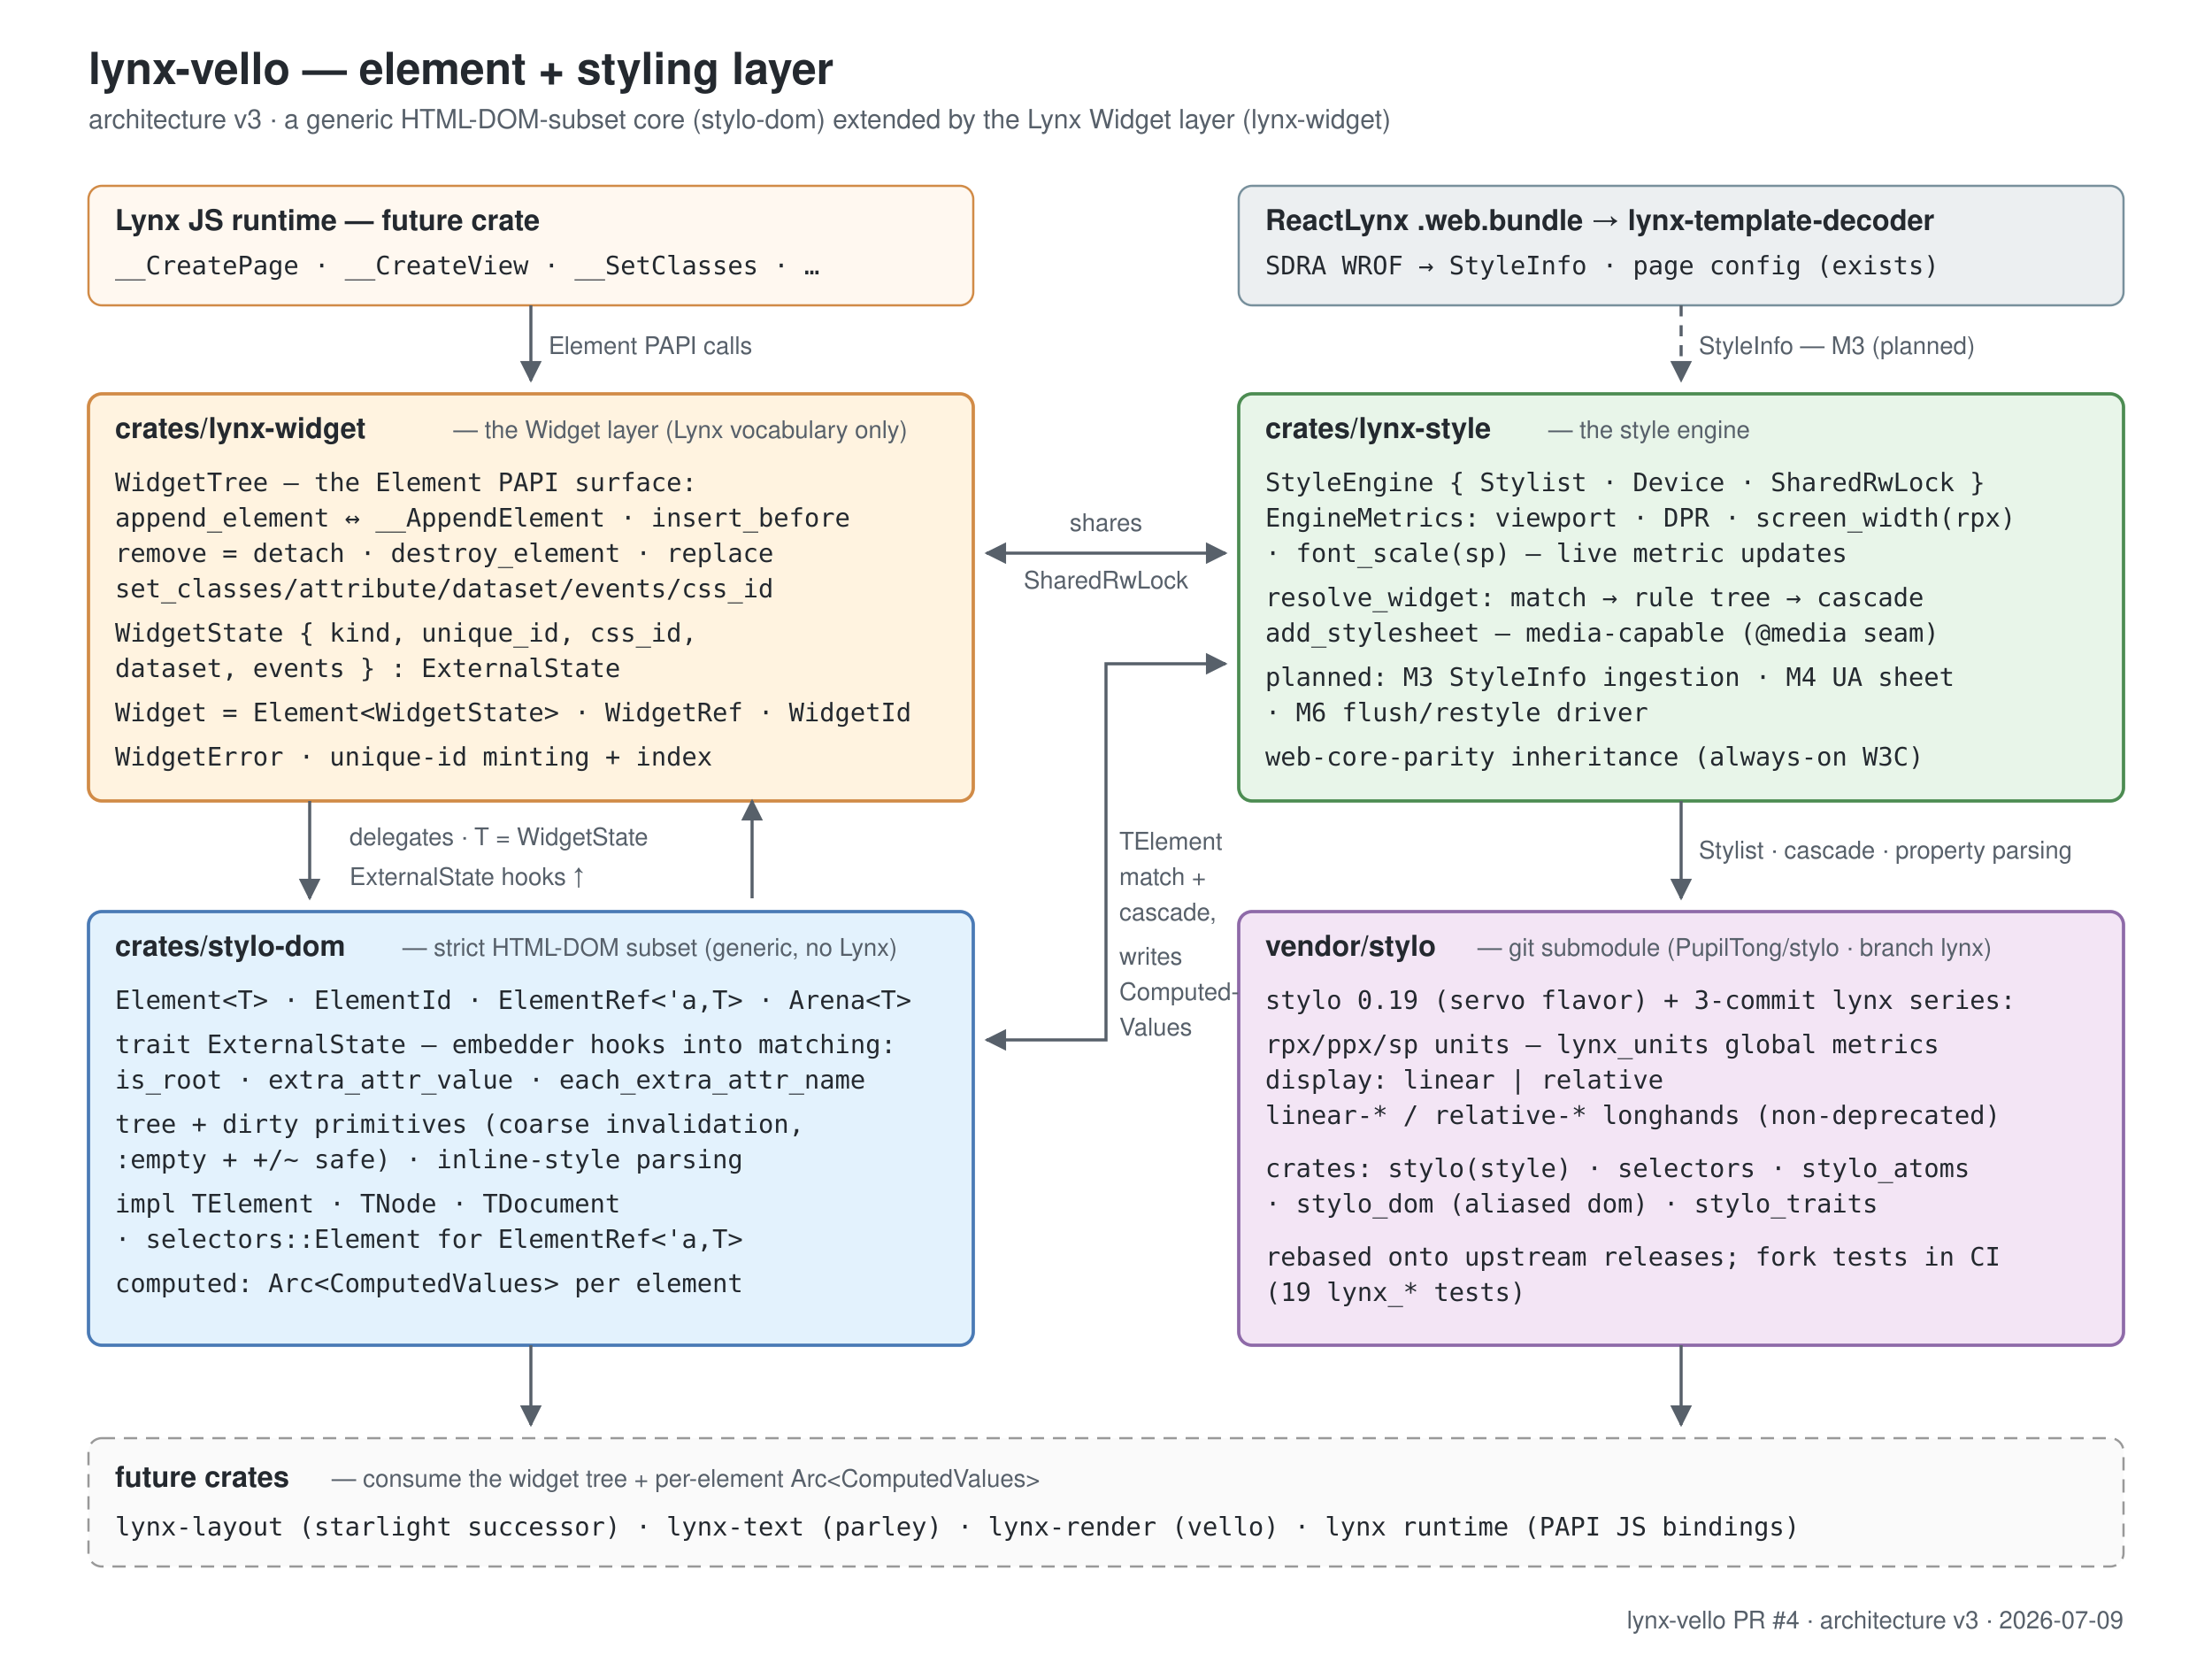
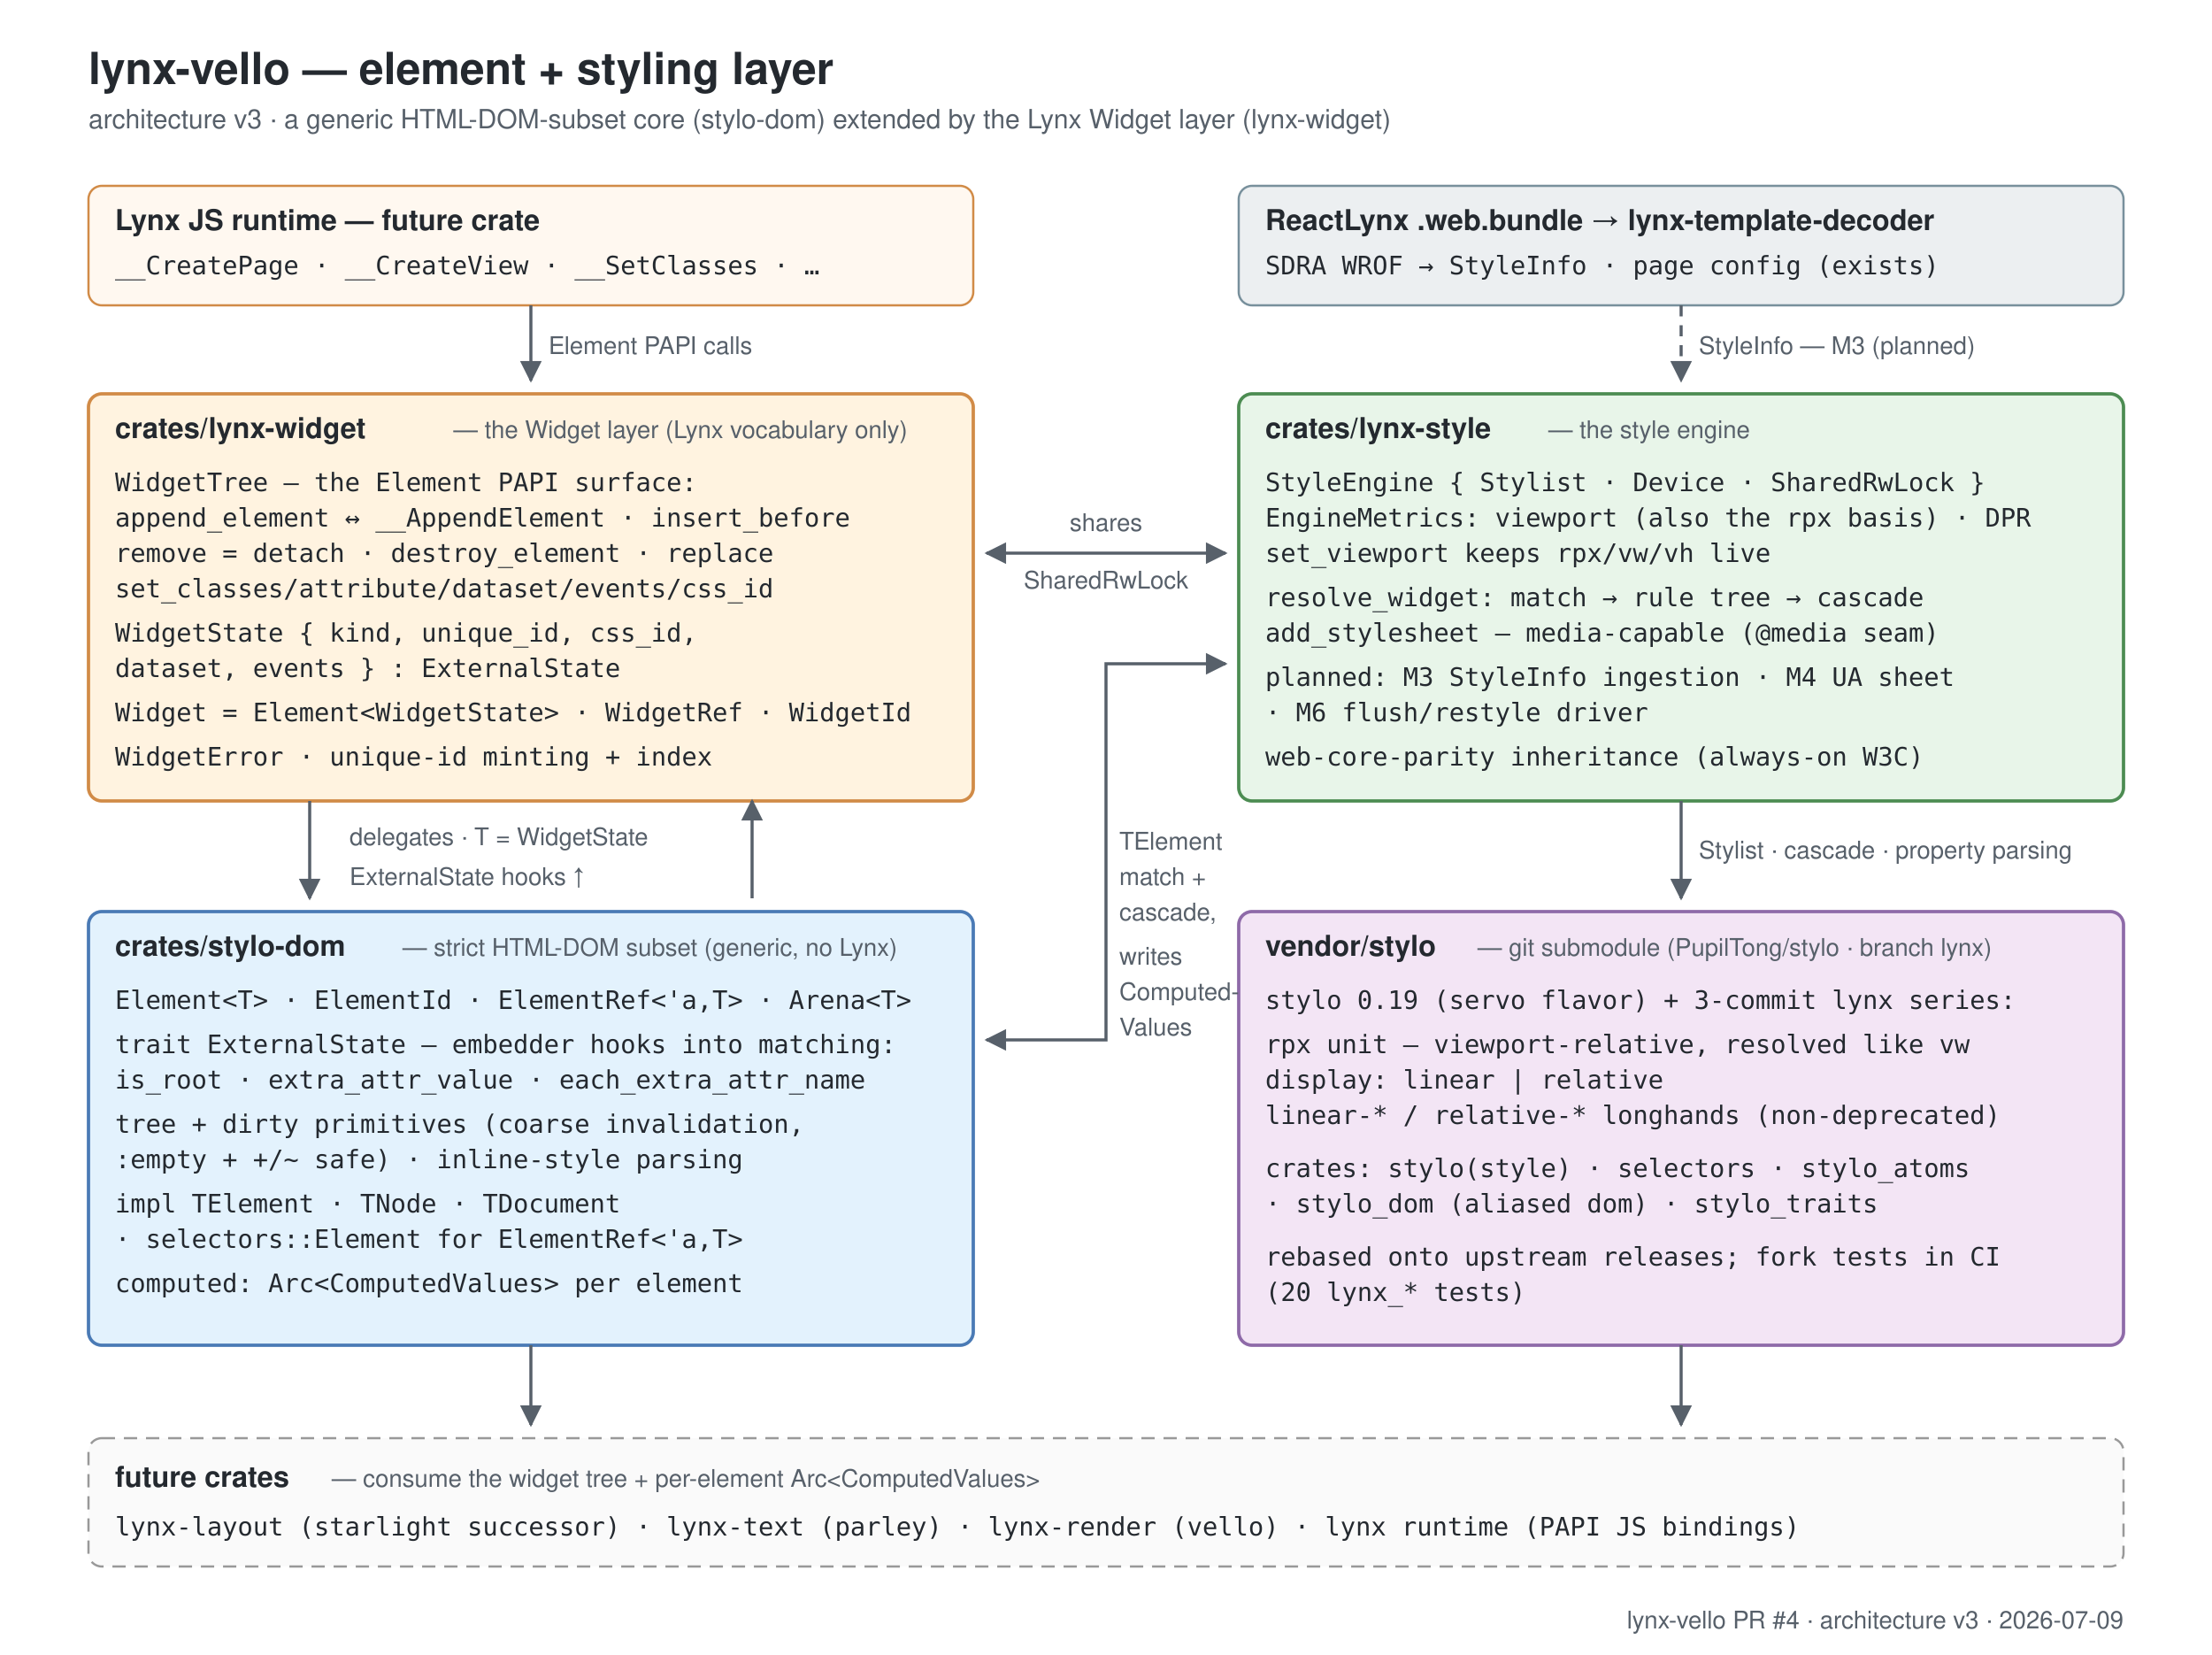
<svg xmlns="http://www.w3.org/2000/svg" viewBox="0 0 1000 748" font-family="-apple-system, 'Segoe UI', Helvetica, Arial, sans-serif">
  <defs>
    <marker id="arr" viewBox="0 0 10 10" refX="9" refY="5" markerWidth="7" markerHeight="7" orient="auto-start-reverse">
      <path d="M 0 0 L 10 5 L 0 10 z" fill="#57606a" />
    </marker>
  </defs>
  <style>
    .h1 { font-size: 20px; font-weight: 700; fill: #24292f; }
    .h2 { font-size: 12px; fill: #57606a; }
    .bh { font-size: 13px; font-weight: 700; fill: #24292f; }
    .bs { font-size: 11px; fill: #57606a; }
    .ln { font-size: 11.5px; fill: #24292f; font-family: ui-monospace, SFMono-Regular, Menlo, Consolas, monospace; }
    .lb { font-size: 11px; fill: #57606a; }
    .ar { stroke: #57606a; stroke-width: 1.4; fill: none; }
  </style>
  <rect x="0" y="0" width="1000" height="748" fill="#ffffff" />
  <text x="40" y="38" class="h1">lynx-vello — element + styling layer</text>
  <text x="40" y="58" class="h2">architecture v3 · a generic HTML-DOM-subset core (stylo-dom) extended by the Lynx Widget layer (lynx-widget)</text>
  <rect x="40" y="84" width="400" height="54" rx="6" fill="#fff8f0" stroke="#d18b47" />
  <text x="52" y="104" class="bh">Lynx JS runtime — future crate</text>
  <text x="52" y="124" class="ln">__CreatePage · __CreateView · __SetClasses · …</text>
  <rect x="560" y="84" width="400" height="54" rx="6" fill="#eceff1" stroke="#78909c" />
  <text x="572" y="104" class="bh">ReactLynx .web.bundle → lynx-template-decoder</text>
  <text x="572" y="124" class="ln">SDRA WROF → StyleInfo · page config (exists)</text>
  <path class="ar" d="M240,138 V172" marker-end="url(#arr)" />
  <text x="248" y="160" class="lb">Element PAPI calls</text>
  <path class="ar" d="M760,138 V172" marker-end="url(#arr)" stroke-dasharray="5 4" />
  <text x="768" y="160" class="lb">StyleInfo — M3 (planned)</text>
  <rect x="40" y="178" width="400" height="184" rx="6" fill="#fff3e0" stroke="#d18b47" stroke-width="1.5" />
  <text x="52" y="198" class="bh">crates/lynx-widget</text>
  <text x="205" y="198" class="bs">— the Widget layer (Lynx vocabulary only)</text>
  <text x="52" y="222" class="ln">WidgetTree — the Element PAPI surface:</text>
  <text x="52" y="238" class="ln">  append_element ↔ __AppendElement · insert_before</text>
  <text x="52" y="254" class="ln">  remove = detach · destroy_element · replace</text>
  <text x="52" y="270" class="ln">  set_classes/attribute/dataset/events/css_id</text>
  <text x="52" y="290" class="ln">WidgetState { kind, unique_id, css_id,</text>
  <text x="52" y="306" class="ln">  dataset, events } : ExternalState</text>
  <text x="52" y="326" class="ln">Widget = Element&lt;WidgetState&gt; · WidgetRef · WidgetId</text>
  <text x="52" y="346" class="ln">WidgetError · unique-id minting + index</text>
  <rect x="560" y="178" width="400" height="184" rx="6" fill="#e8f5e9" stroke="#4c8c52" stroke-width="1.5" />
  <text x="572" y="198" class="bh">crates/lynx-style</text>
  <text x="700" y="198" class="bs">— the style engine</text>
  <text x="572" y="222" class="ln">StyleEngine { Stylist · Device · SharedRwLock }</text>
-   <text x="572" y="238" class="ln">EngineMetrics: viewport · DPR · screen_width(rpx)</text>
-   <text x="572" y="254" class="ln">  · font_scale(sp) — live metric updates</text>
+   <text x="572" y="238" class="ln">EngineMetrics: viewport (also the rpx basis) · DPR</text>
+   <text x="572" y="254" class="ln">  set_viewport keeps rpx/vw/vh live</text>
  <text x="572" y="274" class="ln">resolve_widget: match → rule tree → cascade</text>
  <text x="572" y="290" class="ln">add_stylesheet — media-capable (@media seam)</text>
  <text x="572" y="310" class="ln">planned: M3 StyleInfo ingestion · M4 UA sheet</text>
  <text x="572" y="326" class="ln">  · M6 flush/restyle driver</text>
  <text x="572" y="346" class="ln">web-core-parity inheritance (always-on W3C)</text>
  <path class="ar" d="M446,250 H554" marker-end="url(#arr)" marker-start="url(#arr)" />
  <text x="500" y="240" class="lb" text-anchor="middle">shares</text>
  <text x="500" y="266" class="lb" text-anchor="middle">SharedRwLock</text>
  <path class="ar" d="M140,362 V406" marker-end="url(#arr)" />
  <path class="ar" d="M340,406 V362" marker-end="url(#arr)" />
  <text x="158" y="382" class="lb">delegates · T = WidgetState</text>
  <text x="158" y="400" class="lb">ExternalState hooks ↑</text>
  <path class="ar" d="M760,362 V406" marker-end="url(#arr)" />
  <text x="768" y="388" class="lb">Stylist · cascade · property parsing</text>
  <rect x="40" y="412" width="400" height="196" rx="6" fill="#e3f2fd" stroke="#4a7ab5" stroke-width="1.5" />
  <text x="52" y="432" class="bh">crates/stylo-dom</text>
  <text x="182" y="432" class="bs">— strict HTML-DOM subset (generic, no Lynx)</text>
  <text x="52" y="456" class="ln">Element&lt;T&gt; · ElementId · ElementRef&lt;'a,T&gt; · Arena&lt;T&gt;</text>
  <text x="52" y="476" class="ln">trait ExternalState — embedder hooks into matching:</text>
  <text x="52" y="492" class="ln">  is_root · extra_attr_value · each_extra_attr_name</text>
  <text x="52" y="512" class="ln">tree + dirty primitives (coarse invalidation,</text>
  <text x="52" y="528" class="ln">  :empty + +/~ safe) · inline-style parsing</text>
  <text x="52" y="548" class="ln">impl TElement · TNode · TDocument</text>
  <text x="52" y="564" class="ln">  · selectors::Element for ElementRef&lt;'a,T&gt;</text>
  <text x="52" y="584" class="ln">computed: Arc&lt;ComputedValues&gt; per element</text>
  <rect x="560" y="412" width="400" height="196" rx="6" fill="#f3e5f5" stroke="#8e6aa8" stroke-width="1.5" />
  <text x="572" y="432" class="bh">vendor/stylo</text>
  <text x="668" y="432" class="bs">— git submodule (PupilTong/stylo · branch lynx)</text>
  <text x="572" y="456" class="ln">stylo 0.19 (servo flavor) + 3-commit lynx series:</text>
-   <text x="572" y="476" class="ln">  rpx/ppx/sp units — lynx_units global metrics</text>
+   <text x="572" y="476" class="ln">  rpx unit — viewport-relative, resolved like vw</text>
  <text x="572" y="492" class="ln">  display: linear | relative</text>
  <text x="572" y="508" class="ln">  linear-* / relative-* longhands (non-deprecated)</text>
  <text x="572" y="532" class="ln">crates: stylo(style) · selectors · stylo_atoms</text>
  <text x="572" y="548" class="ln">  · stylo_dom (aliased dom) · stylo_traits</text>
  <text x="572" y="572" class="ln">rebased onto upstream releases; fork tests in CI</text>
-   <text x="572" y="588" class="ln">(19 lynx_* tests)</text>
+   <text x="572" y="588" class="ln">(20 lynx_* tests)</text>
  <path class="ar" d="M446,470 H500 V300 H554" marker-end="url(#arr)" marker-start="url(#arr)" />
  <text x="506" y="384" class="lb">TElement</text>
  <text x="506" y="400" class="lb">match +</text>
  <text x="506" y="416" class="lb">cascade,</text>
  <text x="506" y="436" class="lb">writes</text>
  <text x="506" y="452" class="lb">Computed-</text>
  <text x="506" y="468" class="lb">Values</text>
  <path class="ar" d="M240,608 V644" marker-end="url(#arr)" />
  <path class="ar" d="M760,608 V644" marker-end="url(#arr)" />
  <rect x="40" y="650" width="920" height="58" rx="6" fill="#fafafa" stroke="#999999" stroke-dasharray="6 4" />
  <text x="52" y="672" class="bh">future crates</text>
  <text x="150" y="672" class="bs">— consume the widget tree + per-element Arc&lt;ComputedValues&gt;</text>
  <text x="52" y="694" class="ln">lynx-layout (starlight successor) · lynx-text (parley) · lynx-render (vello) · lynx runtime (PAPI JS bindings)</text>
  <text x="960" y="736" class="lb" text-anchor="end">lynx-vello PR #4 · architecture v3 · 2026-07-09</text>
</svg>
